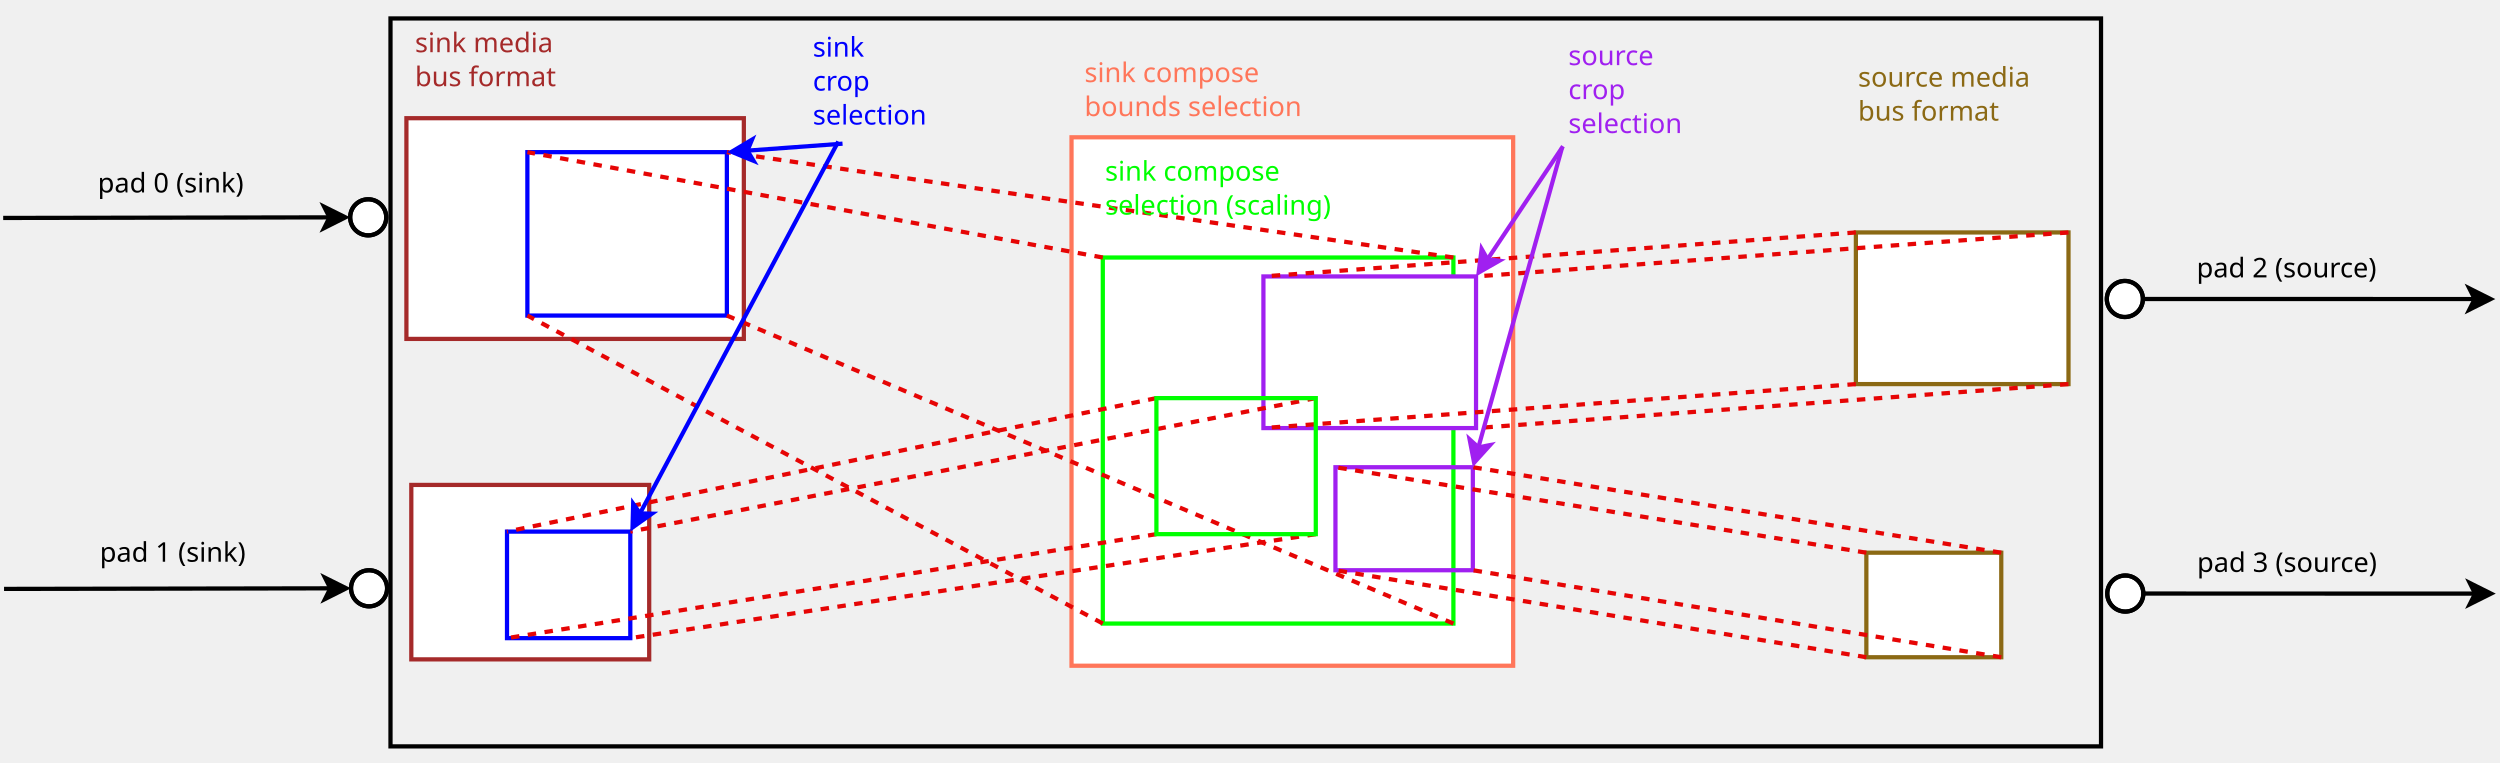
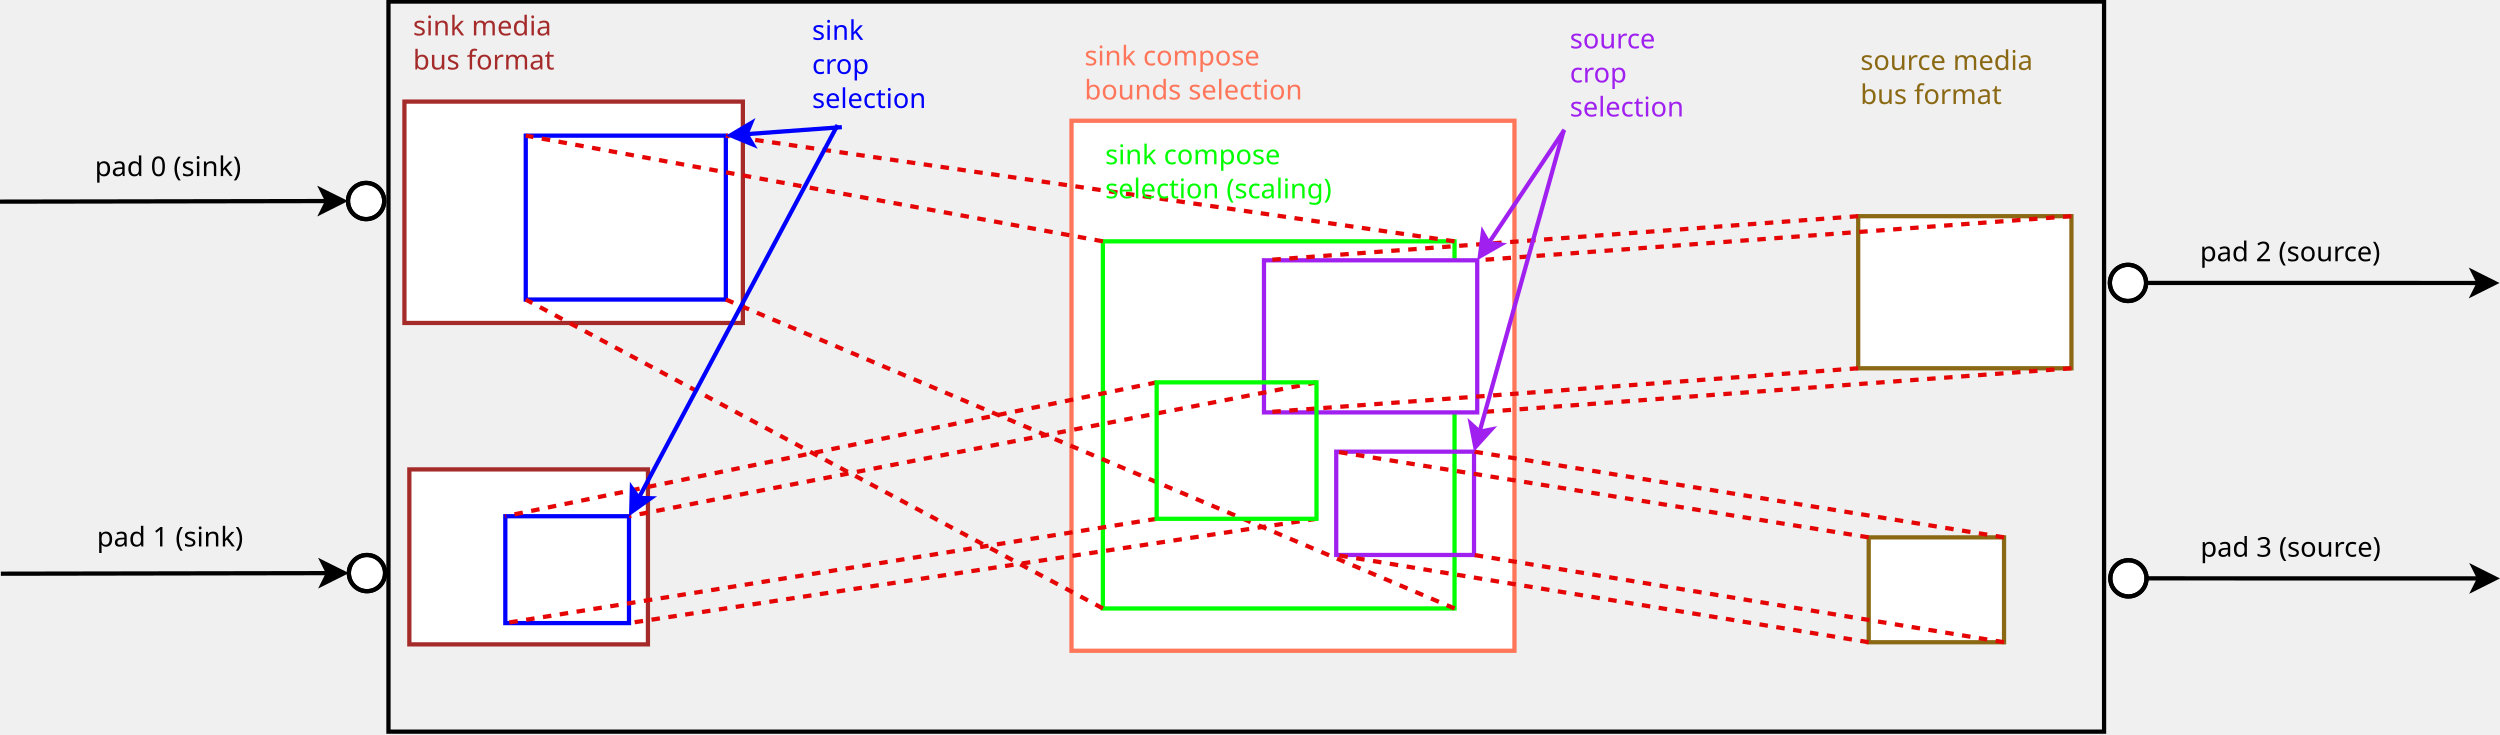
- <svg xmlns="http://www.w3.org/2000/svg" width="59cm" height="18cm" viewBox="-186 71 1178 346">
-   <g>
-     <rect style="fill: #ffffff" x="318.9" y="129" width="208.1" height="249" />
-     <rect style="fill: none; fill-opacity:0; stroke-width: 2; stroke: #ff765a" x="318.9" y="129" width="208.1" height="249" />
+ <svg xmlns="http://www.w3.org/2000/svg" width="58.825cm" height="17.279cm" viewBox="-186 71 1174.512 332.146" id="svg2" version="1.1">
+   <defs id="defs258" />
+   <g id="g4" transform="translate(-1.498238,-7.694908)">
+     <rect style="fill:#ffffff" x="318.9" y="129" width="208.1" height="249" id="rect6" />
+     <rect style="fill:none;fill-opacity:0;stroke:#ff765a;stroke-width:2" x="318.9" y="129" width="208.1" height="249" id="rect8" />
  </g>
-   <rect style="fill: none; fill-opacity:0; stroke-width: 2; stroke: #000000" x="-2" y="73" width="806" height="343" />
-   <g>
-     <ellipse style="fill: #ffffff" cx="-12.5" cy="166.712" rx="8.5" ry="8.5" />
-     <ellipse style="fill: none; fill-opacity:0; stroke-width: 2; stroke: #000000" cx="-12.5" cy="166.712" rx="8.5" ry="8.5" />
-     <ellipse style="fill: none; fill-opacity:0; stroke-width: 2; stroke: #000000" cx="-12.5" cy="166.712" rx="8.5" ry="8.5" />
+   <rect style="fill:none;fill-opacity:0;stroke:#000000;stroke-width:2" x="-3.498" y="65.305" width="806" height="343" id="rect10" />
+   <g id="g12" transform="translate(-1.498238,-7.694908)">
+     <circle style="fill:#ffffff" cx="-12.5" cy="166.712" id="ellipse14" r="8.5" />
+     <circle style="fill:none;fill-opacity:0;stroke:#000000;stroke-width:2" cx="-12.5" cy="166.712" id="ellipse16" r="8.5" />
+     <circle style="fill:none;fill-opacity:0;stroke:#000000;stroke-width:2" cx="-12.5" cy="166.712" id="ellipse18" r="8.5" />
  </g>
-   <g>
-     <ellipse style="fill: #ffffff" cx="815.232" cy="205.184" rx="8.5" ry="8.5" />
-     <ellipse style="fill: none; fill-opacity:0; stroke-width: 2; stroke: #000000" cx="815.232" cy="205.184" rx="8.5" ry="8.5" />
-     <ellipse style="fill: none; fill-opacity:0; stroke-width: 2; stroke: #000000" cx="815.232" cy="205.184" rx="8.5" ry="8.5" />
+   <g id="g20" transform="translate(-1.498238,-7.694908)">
+     <circle style="fill:#ffffff" cx="815.232" cy="205.184" id="ellipse22" r="8.5" />
+     <circle style="fill:none;fill-opacity:0;stroke:#000000;stroke-width:2" cx="815.232" cy="205.184" id="ellipse24" r="8.5" />
+     <circle style="fill:none;fill-opacity:0;stroke:#000000;stroke-width:2" cx="815.232" cy="205.184" id="ellipse26" r="8.5" />
  </g>
-   <g>
-     <line style="fill: none; fill-opacity:0; stroke-width: 2; stroke: #000000" x1="-184.5" y1="167" x2="-30.736" y2="166.729" />
-     <polygon style="fill: #000000" points="-23.236,166.716 -33.227,171.734 -30.736,166.729 -33.245,161.734 " />
-     <polygon style="fill: none; fill-opacity:0; stroke-width: 2; stroke: #000000" points="-23.236,166.716 -33.227,171.734 -30.736,166.729 -33.245,161.734 " />
+   <g id="g28" transform="translate(-1.498238,-7.694908)">
+     <line style="fill:none;fill-opacity:0;stroke:#000000;stroke-width:2" x1="-184.5" y1="167" x2="-30.736" y2="166.729" id="line30" />
+     <polygon style="fill:#000000" points="-33.245,161.734 -23.236,166.716 -33.227,171.734 -30.736,166.729 " id="polygon32" />
+     <polygon style="fill:none;fill-opacity:0;stroke:#000000;stroke-width:2" points="-33.245,161.734 -23.236,166.716 -33.227,171.734 -30.736,166.729 " id="polygon34" />
  </g>
-   <g>
-     <line style="fill: none; fill-opacity:0; stroke-width: 2; stroke: #000000" x1="823.732" y1="205.184" x2="980.066" y2="205.212" />
-     <polygon style="fill: #000000" points="987.566,205.214 977.565,210.212 980.066,205.212 977.567,200.212 " />
-     <polygon style="fill: none; fill-opacity:0; stroke-width: 2; stroke: #000000" points="987.566,205.214 977.565,210.212 980.066,205.212 977.567,200.212 " />
+   <g id="g36" transform="translate(-1.498238,-7.694908)">
+     <line style="fill:none;fill-opacity:0;stroke:#000000;stroke-width:2" x1="823.732" y1="205.184" x2="980.066" y2="205.212" id="line38" />
+     <polygon style="fill:#000000" points="977.567,200.212 987.566,205.214 977.565,210.212 980.066,205.212 " id="polygon40" />
+     <polygon style="fill:none;fill-opacity:0;stroke:#000000;stroke-width:2" points="977.567,200.212 987.566,205.214 977.565,210.212 980.066,205.212 " id="polygon42" />
  </g>
-   <text style="fill: #000000;text-anchor:start;font-size:12.8;font-family:sanserif;font-style:normal;font-weight:normal" x="-139.96" y="155">
-     <tspan x="-139.96" y="155">pad 0 (sink)</tspan>
+   <text style="font-style:normal;font-weight:normal;font-size:12.8px;font-family:sanserif;text-anchor:start;fill:#000000" x="-141.458" y="147.305" id="text44">
+     <tspan x="-141.458" y="147.305" id="tspan46">pad 0 (sink)</tspan>
  </text>
-   <text style="fill: #000000;text-anchor:start;font-size:12.8;font-family:sanserif;font-style:normal;font-weight:normal" x="849.04" y="195">
-     <tspan x="849.04" y="195">pad 2 (source)</tspan>
+   <text style="font-style:normal;font-weight:normal;font-size:12.8px;font-family:sanserif;text-anchor:start;fill:#000000" x="847.542" y="187.305" id="text48">
+     <tspan x="847.542" y="187.305" id="tspan50">pad 2 (source)</tspan>
  </text>
-   <g>
-     <rect style="fill: #ffffff" x="5.5" y="120" width="159" height="104" />
-     <rect style="fill: none; fill-opacity:0; stroke-width: 2; stroke: #a52a2a" x="5.5" y="120" width="159" height="104" />
+   <g id="g52" transform="translate(-1.498238,-7.694908)">
+     <rect style="fill:#ffffff" x="5.5" y="120" width="159" height="104" id="rect54" />
+     <rect style="fill:none;fill-opacity:0;stroke:#a52a2a;stroke-width:2" x="5.5" y="120" width="159" height="104" id="rect56" />
  </g>
-   <g>
-     <rect style="fill: #ffffff" x="62.5" y="136" width="94" height="77" />
-     <rect style="fill: none; fill-opacity:0; stroke-width: 2; stroke: #0000ff" x="62.5" y="136" width="94" height="77" />
+   <g id="g58" transform="translate(-1.498238,-7.694908)">
+     <rect style="fill:#ffffff" x="62.5" y="136" width="94" height="77" id="rect60" />
+     <rect style="fill:none;fill-opacity:0;stroke:#0000ff;stroke-width:2" x="62.5" y="136" width="94" height="77" id="rect62" />
  </g>
-   <text style="fill: #000000;text-anchor:start;font-size:12.8;font-family:sanserif;font-style:normal;font-weight:normal" x="30.5" y="89">
-     <tspan x="30.5" y="89" />
+   <text style="font-style:normal;font-weight:normal;font-size:12.8px;font-family:sanserif;text-anchor:start;fill:#000000" x="29.002" y="81.305" id="text64">
+     <tspan x="29.002" y="81.305" id="tspan66" />
  </text>
-   <text style="fill: #a52a2a;text-anchor:start;font-size:12.8;font-family:sanserif;font-style:normal;font-weight:normal" x="9.538" y="88.914">
-     <tspan x="9.538" y="88.914">sink media</tspan>
-     <tspan x="9.538" y="104.914">bus format</tspan>
+   <text style="font-style:normal;font-weight:normal;font-size:12.8px;font-family:sanserif;text-anchor:start;fill:#a52a2a" x="8.04" y="81.219" id="text68">
+     <tspan x="8.04" y="81.219" id="tspan70">sink media</tspan>
+     <tspan x="8.04" y="97.219" id="tspan72">bus format</tspan>
  </text>
-   <g>
-     <rect style="fill: #ffffff" x="333.644" y="185.65" width="165.2" height="172.478" />
-     <rect style="fill: none; fill-opacity:0; stroke-width: 2; stroke: #00ff00" x="333.644" y="185.65" width="165.2" height="172.478" />
+   <g id="g74" transform="translate(-1.498238,-7.694908)">
+     <rect style="fill:#ffffff" x="333.644" y="185.65" width="165.2" height="172.478" id="rect76" />
+     <rect style="fill:none;fill-opacity:0;stroke:#00ff00;stroke-width:2" x="333.644" y="185.65" width="165.2" height="172.478" id="rect78" />
  </g>
-   <line style="fill: none; fill-opacity:0; stroke-width: 2; stroke-dasharray: 4; stroke: #e60505" x1="333.644" y1="358.128" x2="62.5" y2="213" />
-   <line style="fill: none; fill-opacity:0; stroke-width: 2; stroke-dasharray: 4; stroke: #e60505" x1="333.644" y1="185.65" x2="62.5" y2="136" />
-   <line style="fill: none; fill-opacity:0; stroke-width: 2; stroke-dasharray: 4; stroke: #e60505" x1="498.844" y1="358.128" x2="156.5" y2="213" />
-   <line style="fill: none; fill-opacity:0; stroke-width: 2; stroke-dasharray: 4; stroke: #e60505" x1="498.844" y1="185.65" x2="156.5" y2="136" />
-   <text style="fill: #00ff00;text-anchor:start;font-size:12.8;font-family:sanserif;font-style:normal;font-weight:normal" x="334.704" y="149.442">
-     <tspan x="334.704" y="149.442">sink compose</tspan>
-     <tspan x="334.704" y="165.442">selection (scaling)</tspan>
+   <line style="fill:none;fill-opacity:0;stroke:#e60505;stroke-width:2;stroke-dasharray:4" x1="332.146" y1="350.433" x2="61.002" y2="205.305" id="line80" />
+   <line style="fill:none;fill-opacity:0;stroke:#e60505;stroke-width:2;stroke-dasharray:4" x1="332.146" y1="177.955" x2="61.002" y2="128.305" id="line82" />
+   <line style="fill:none;fill-opacity:0;stroke:#e60505;stroke-width:2;stroke-dasharray:4" x1="497.346" y1="350.433" x2="155.002" y2="205.305" id="line84" />
+   <line style="fill:none;fill-opacity:0;stroke:#e60505;stroke-width:2;stroke-dasharray:4" x1="497.346" y1="177.955" x2="155.002" y2="128.305" id="line86" />
+   <text style="font-style:normal;font-weight:normal;font-size:12.8px;font-family:sanserif;text-anchor:start;fill:#00ff00" x="333.206" y="141.747" id="text88">
+     <tspan x="333.206" y="141.747" id="tspan90">sink compose</tspan>
+     <tspan x="333.206" y="157.747" id="tspan92">selection (scaling)</tspan>
  </text>
-   <g>
-     <rect style="fill: #ffffff" x="409.322" y="194.565" width="100.186" height="71.452" />
-     <rect style="fill: none; fill-opacity:0; stroke-width: 2; stroke: #a020f0" x="409.322" y="194.565" width="100.186" height="71.452" />
+   <g id="g94" transform="translate(-1.498238,-7.694908)">
+     <rect style="fill:#ffffff" x="409.322" y="194.565" width="100.186" height="71.452" id="rect96" />
+     <rect style="fill:none;fill-opacity:0;stroke:#a020f0;stroke-width:2" x="409.322" y="194.565" width="100.186" height="71.452" id="rect98" />
  </g>
-   <text style="fill: #8b6914;text-anchor:start;font-size:12.8;font-family:sanserif;font-style:normal;font-weight:normal" x="689.5" y="105.128">
-     <tspan x="689.5" y="105.128">source media</tspan>
-     <tspan x="689.5" y="121.128">bus format</tspan>
+   <text style="font-style:normal;font-weight:normal;font-size:12.8px;font-family:sanserif;text-anchor:start;fill:#8b6914" x="688.002" y="97.433" id="text100">
+     <tspan x="688.002" y="97.433" id="tspan102">source media</tspan>
+     <tspan x="688.002" y="113.433" id="tspan104">bus format</tspan>
  </text>
-   <g>
-     <rect style="fill: #ffffff" x="688.488" y="173.834" width="100.186" height="71.452" />
-     <rect style="fill: none; fill-opacity:0; stroke-width: 2; stroke: #8b6914" x="688.488" y="173.834" width="100.186" height="71.452" />
+   <g id="g106" transform="translate(-1.498238,-7.694908)">
+     <rect style="fill:#ffffff" x="688.488" y="173.834" width="100.186" height="71.452" id="rect108" />
+     <rect style="fill:none;fill-opacity:0;stroke:#8b6914;stroke-width:2" x="688.488" y="173.834" width="100.186" height="71.452" id="rect110" />
  </g>
-   <line style="fill: none; fill-opacity:0; stroke-width: 2; stroke-dasharray: 4; stroke: #e60505" x1="688.488" y1="245.286" x2="409.322" y2="266.018" />
-   <line style="fill: none; fill-opacity:0; stroke-width: 2; stroke-dasharray: 4; stroke: #e60505" x1="688.488" y1="173.834" x2="409.322" y2="194.565" />
-   <line style="fill: none; fill-opacity:0; stroke-width: 2; stroke-dasharray: 4; stroke: #e60505" x1="788.674" y1="245.286" x2="509.508" y2="266.018" />
-   <line style="fill: none; fill-opacity:0; stroke-width: 2; stroke-dasharray: 4; stroke: #e60505" x1="788.674" y1="173.834" x2="509.508" y2="194.565" />
-   <text style="fill: #ff765a;text-anchor:start;font-size:12.8;font-family:sanserif;font-style:normal;font-weight:normal" x="325" y="103">
-     <tspan x="325" y="103">sink compose</tspan>
-     <tspan x="325" y="119">bounds selection</tspan>
+   <line style="fill:none;fill-opacity:0;stroke:#e60505;stroke-width:2;stroke-dasharray:4" x1="686.99" y1="237.591" x2="407.824" y2="258.323" id="line112" />
+   <line style="fill:none;fill-opacity:0;stroke:#e60505;stroke-width:2;stroke-dasharray:4" x1="686.99" y1="166.139" x2="407.824" y2="186.87" id="line114" />
+   <line style="fill:none;fill-opacity:0;stroke:#e60505;stroke-width:2;stroke-dasharray:4" x1="787.176" y1="237.591" x2="508.01" y2="258.323" id="line116" />
+   <line style="fill:none;fill-opacity:0;stroke:#e60505;stroke-width:2;stroke-dasharray:4" x1="787.176" y1="166.139" x2="508.01" y2="186.87" id="line118" />
+   <text style="font-style:normal;font-weight:normal;font-size:12.8px;font-family:sanserif;text-anchor:start;fill:#ff765a" x="323.502" y="95.305" id="text120">
+     <tspan x="323.502" y="95.305" id="tspan122">sink compose</tspan>
+     <tspan x="323.502" y="111.305" id="tspan124">bounds selection</tspan>
  </text>
-   <g>
-     <ellipse style="fill: #ffffff" cx="-12.098" cy="341.512" rx="8.5" ry="8.5" />
-     <ellipse style="fill: none; fill-opacity:0; stroke-width: 2; stroke: #000000" cx="-12.098" cy="341.512" rx="8.5" ry="8.5" />
-     <ellipse style="fill: none; fill-opacity:0; stroke-width: 2; stroke: #000000" cx="-12.098" cy="341.512" rx="8.5" ry="8.5" />
+   <g id="g126" transform="translate(-1.498238,-7.694908)">
+     <circle style="fill:#ffffff" cx="-12.098" cy="341.512" id="ellipse128" r="8.5" />
+     <circle style="fill:none;fill-opacity:0;stroke:#000000;stroke-width:2" cx="-12.098" cy="341.512" id="ellipse130" r="8.5" />
+     <circle style="fill:none;fill-opacity:0;stroke:#000000;stroke-width:2" cx="-12.098" cy="341.512" id="ellipse132" r="8.5" />
  </g>
-   <g>
-     <line style="fill: none; fill-opacity:0; stroke-width: 2; stroke: #000000" x1="-184.098" y1="341.8" x2="-30.334" y2="341.529" />
-     <polygon style="fill: #000000" points="-22.834,341.516 -32.825,346.534 -30.334,341.529 -32.843,336.534 " />
-     <polygon style="fill: none; fill-opacity:0; stroke-width: 2; stroke: #000000" points="-22.834,341.516 -32.825,346.534 -30.334,341.529 -32.843,336.534 " />
+   <g id="g134" transform="translate(-1.498238,-7.694908)">
+     <line style="fill:none;fill-opacity:0;stroke:#000000;stroke-width:2" x1="-184.098" y1="341.8" x2="-30.334" y2="341.529" id="line136" />
+     <polygon style="fill:#000000" points="-32.843,336.534 -22.834,341.516 -32.825,346.534 -30.334,341.529 " id="polygon138" />
+     <polygon style="fill:none;fill-opacity:0;stroke:#000000;stroke-width:2" points="-32.843,336.534 -22.834,341.516 -32.825,346.534 -30.334,341.529 " id="polygon140" />
  </g>
-   <text style="fill: #000000;text-anchor:start;font-size:12.8;font-family:sanserif;font-style:normal;font-weight:normal" x="-139" y="329">
-     <tspan x="-139" y="329">pad 1 (sink)</tspan>
+   <text style="font-style:normal;font-weight:normal;font-size:12.8px;font-family:sanserif;text-anchor:start;fill:#000000" x="-140.498" y="321.305" id="text142">
+     <tspan x="-140.498" y="321.305" id="tspan144">pad 1 (sink)</tspan>
  </text>
-   <g>
-     <rect style="fill: #ffffff" x="7.808" y="292.8" width="112.092" height="82.2" />
-     <rect style="fill: none; fill-opacity:0; stroke-width: 2; stroke: #a52a2a" x="7.808" y="292.8" width="112.092" height="82.2" />
+   <g id="g146" transform="translate(-1.498238,-7.694908)">
+     <rect style="fill:#ffffff" x="7.808" y="292.8" width="112.092" height="82.2" id="rect148" />
+     <rect style="fill:none;fill-opacity:0;stroke:#a52a2a;stroke-width:2" x="7.808" y="292.8" width="112.092" height="82.2" id="rect150" />
  </g>
-   <g>
-     <rect style="fill: #ffffff" x="52.9" y="314.8" width="58.1" height="50.2" />
-     <rect style="fill: none; fill-opacity:0; stroke-width: 2; stroke: #0000ff" x="52.9" y="314.8" width="58.1" height="50.2" />
+   <g id="g152" transform="translate(-1.498238,-7.694908)">
+     <rect style="fill:#ffffff" x="52.9" y="314.8" width="58.1" height="50.2" id="rect154" />
+     <rect style="fill:none;fill-opacity:0;stroke:#0000ff;stroke-width:2" x="52.9" y="314.8" width="58.1" height="50.2" id="rect156" />
  </g>
-   <text style="fill: #000000;text-anchor:start;font-size:12.8;font-family:sanserif;font-style:normal;font-weight:normal" x="31.9" y="259.8">
-     <tspan x="31.9" y="259.8" />
+   <text style="font-style:normal;font-weight:normal;font-size:12.8px;font-family:sanserif;text-anchor:start;fill:#000000" x="30.402" y="252.105" id="text158">
+     <tspan x="30.402" y="252.105" id="tspan160" />
  </text>
-   <line style="fill: none; fill-opacity:0; stroke-width: 2; stroke-dasharray: 4; stroke: #e60505" x1="358.9" y1="251.9" x2="52.9" y2="314.8" />
-   <line style="fill: none; fill-opacity:0; stroke-width: 2; stroke-dasharray: 4; stroke: #e60505" x1="358.9" y1="316" x2="52.9" y2="365" />
-   <line style="fill: none; fill-opacity:0; stroke-width: 2; stroke-dasharray: 4; stroke: #e60505" x1="434" y1="316" x2="111" y2="365" />
-   <line style="fill: none; fill-opacity:0; stroke-width: 2; stroke-dasharray: 4; stroke: #e60505" x1="434" y1="251.9" x2="111" y2="314.8" />
-   <rect style="fill: none; fill-opacity:0; stroke-width: 2; stroke: #00ff00" x="358.9" y="251.9" width="75.1" height="64.1" />
-   <rect style="fill: none; fill-opacity:0; stroke-width: 2; stroke: #a020f0" x="443.262" y="284.466" width="64.738" height="48.534" />
-   <g>
-     <rect style="fill: #ffffff" x="693.428" y="324.734" width="63.572" height="49.266" />
-     <rect style="fill: none; fill-opacity:0; stroke-width: 2; stroke: #8b6914" x="693.428" y="324.734" width="63.572" height="49.266" />
+   <line style="fill:none;fill-opacity:0;stroke:#e60505;stroke-width:2;stroke-dasharray:4" x1="357.402" y1="244.205" x2="51.402" y2="307.105" id="line162" />
+   <line style="fill:none;fill-opacity:0;stroke:#e60505;stroke-width:2;stroke-dasharray:4" x1="357.402" y1="308.305" x2="51.402" y2="357.305" id="line164" />
+   <line style="fill:none;fill-opacity:0;stroke:#e60505;stroke-width:2;stroke-dasharray:4" x1="432.502" y1="308.305" x2="109.502" y2="357.305" id="line166" />
+   <line style="fill:none;fill-opacity:0;stroke:#e60505;stroke-width:2;stroke-dasharray:4" x1="432.502" y1="244.205" x2="109.502" y2="307.105" id="line168" />
+   <rect style="fill:none;fill-opacity:0;stroke:#00ff00;stroke-width:2" x="357.402" y="244.205" width="75.1" height="64.1" id="rect170" />
+   <rect style="fill:none;fill-opacity:0;stroke:#a020f0;stroke-width:2" x="441.764" y="276.771" width="64.738" height="48.534" id="rect172" />
+   <g id="g174" transform="translate(-1.498238,-7.694908)">
+     <rect style="fill:#ffffff" x="693.428" y="324.734" width="63.572" height="49.266" id="rect176" />
+     <rect style="fill:none;fill-opacity:0;stroke:#8b6914;stroke-width:2" x="693.428" y="324.734" width="63.572" height="49.266" id="rect178" />
  </g>
-   <line style="fill: none; fill-opacity:0; stroke-width: 2; stroke-dasharray: 4; stroke: #e60505" x1="693.428" y1="374" x2="443.262" y2="333" />
-   <line style="fill: none; fill-opacity:0; stroke-width: 2; stroke-dasharray: 4; stroke: #e60505" x1="693.428" y1="324.734" x2="443.262" y2="284.466" />
-   <line style="fill: none; fill-opacity:0; stroke-width: 2; stroke-dasharray: 4; stroke: #e60505" x1="757" y1="374" x2="508" y2="333" />
-   <line style="fill: none; fill-opacity:0; stroke-width: 2; stroke-dasharray: 4; stroke: #e60505" x1="757" y1="324.734" x2="508" y2="284.466" />
-   <g>
-     <ellipse style="fill: #ffffff" cx="815.44" cy="343.984" rx="8.5" ry="8.5" />
-     <ellipse style="fill: none; fill-opacity:0; stroke-width: 2; stroke: #000000" cx="815.44" cy="343.984" rx="8.5" ry="8.5" />
-     <ellipse style="fill: none; fill-opacity:0; stroke-width: 2; stroke: #000000" cx="815.44" cy="343.984" rx="8.5" ry="8.5" />
+   <line style="fill:none;fill-opacity:0;stroke:#e60505;stroke-width:2;stroke-dasharray:4" x1="691.93" y1="366.305" x2="441.764" y2="325.305" id="line180" />
+   <line style="fill:none;fill-opacity:0;stroke:#e60505;stroke-width:2;stroke-dasharray:4" x1="691.93" y1="317.039" x2="441.764" y2="276.771" id="line182" />
+   <line style="fill:none;fill-opacity:0;stroke:#e60505;stroke-width:2;stroke-dasharray:4" x1="755.502" y1="366.305" x2="506.502" y2="325.305" id="line184" />
+   <line style="fill:none;fill-opacity:0;stroke:#e60505;stroke-width:2;stroke-dasharray:4" x1="755.502" y1="317.039" x2="506.502" y2="276.771" id="line186" />
+   <g id="g188" transform="translate(-1.498238,-7.694908)">
+     <circle style="fill:#ffffff" cx="815.44" cy="343.984" id="ellipse190" r="8.5" />
+     <circle style="fill:none;fill-opacity:0;stroke:#000000;stroke-width:2" cx="815.44" cy="343.984" id="ellipse192" r="8.5" />
+     <circle style="fill:none;fill-opacity:0;stroke:#000000;stroke-width:2" cx="815.44" cy="343.984" id="ellipse194" r="8.5" />
  </g>
-   <g>
-     <line style="fill: none; fill-opacity:0; stroke-width: 2; stroke: #000000" x1="823.94" y1="343.984" x2="980.274" y2="344.012" />
-     <polygon style="fill: #000000" points="987.774,344.014 977.773,349.012 980.274,344.012 977.775,339.012 " />
-     <polygon style="fill: none; fill-opacity:0; stroke-width: 2; stroke: #000000" points="987.774,344.014 977.773,349.012 980.274,344.012 977.775,339.012 " />
+   <g id="g196" transform="translate(-1.498238,-7.694908)">
+     <line style="fill:none;fill-opacity:0;stroke:#000000;stroke-width:2" x1="823.94" y1="343.984" x2="980.274" y2="344.012" id="line198" />
+     <polygon style="fill:#000000" points="977.775,339.012 987.774,344.014 977.773,349.012 980.274,344.012 " id="polygon200" />
+     <polygon style="fill:none;fill-opacity:0;stroke:#000000;stroke-width:2" points="977.775,339.012 987.774,344.014 977.773,349.012 980.274,344.012 " id="polygon202" />
  </g>
-   <text style="fill: #000000;text-anchor:start;font-size:12.8;font-family:sanserif;font-style:normal;font-weight:normal" x="849.248" y="333.8">
-     <tspan x="849.248" y="333.8">pad 3 (source)</tspan>
+   <text style="font-style:normal;font-weight:normal;font-size:12.8px;font-family:sanserif;text-anchor:start;fill:#000000" x="847.75" y="326.105" id="text204">
+     <tspan x="847.75" y="326.105" id="tspan206">pad 3 (source)</tspan>
  </text>
-   <text style="fill: #0000ff;text-anchor:start;font-size:12.8;font-family:sanserif;font-style:normal;font-weight:normal" x="197" y="91">
-     <tspan x="197" y="91">sink</tspan>
-     <tspan x="197" y="107">crop</tspan>
-     <tspan x="197" y="123">selection</tspan>
+   <text style="font-style:normal;font-weight:normal;font-size:12.8px;font-family:sanserif;text-anchor:start;fill:#0000ff" x="195.502" y="83.305" id="text208">
+     <tspan x="195.502" y="83.305" id="tspan210">sink</tspan>
+     <tspan x="195.502" y="99.305" id="tspan212">crop</tspan>
+     <tspan x="195.502" y="115.305" id="tspan214">selection</tspan>
  </text>
-   <text style="fill: #a020f0;text-anchor:start;font-size:12.8;font-family:sanserif;font-style:normal;font-weight:normal" x="553" y="95">
-     <tspan x="553" y="95">source</tspan>
-     <tspan x="553" y="111">crop</tspan>
-     <tspan x="553" y="127">selection</tspan>
+   <text style="font-style:normal;font-weight:normal;font-size:12.8px;font-family:sanserif;text-anchor:start;fill:#a020f0" x="551.502" y="87.305" id="text216">
+     <tspan x="551.502" y="87.305" id="tspan218">source</tspan>
+     <tspan x="551.502" y="103.305" id="tspan220">crop</tspan>
+     <tspan x="551.502" y="119.305" id="tspan222">selection</tspan>
  </text>
-   <g>
-     <line style="fill: none; fill-opacity:0; stroke-width: 2; stroke: #0000ff" x1="211" y1="132" x2="166.21" y2="135.287" />
-     <polygon style="fill: #0000ff" points="158.73,135.836 168.337,130.118 166.21,135.287 169.069,140.091 " />
-     <polygon style="fill: none; fill-opacity:0; stroke-width: 2; stroke: #0000ff" points="158.73,135.836 168.337,130.118 166.21,135.287 169.069,140.091 " />
+   <g id="g224" transform="translate(-1.498238,-7.694908)">
+     <line style="fill:none;fill-opacity:0;stroke:#0000ff;stroke-width:2" x1="211" y1="132" x2="166.21" y2="135.287" id="line226" />
+     <polygon style="fill:#0000ff" points="169.069,140.091 158.73,135.836 168.337,130.118 166.21,135.287 " id="polygon228" />
+     <polygon style="fill:none;fill-opacity:0;stroke:#0000ff;stroke-width:2" points="169.069,140.091 158.73,135.836 168.337,130.118 166.21,135.287 " id="polygon230" />
  </g>
-   <g>
-     <line style="fill: none; fill-opacity:0; stroke-width: 2; stroke: #0000ff" x1="209" y1="131" x2="115.581" y2="306.209" />
-     <polygon style="fill: #0000ff" points="112.052,312.827 112.345,301.65 115.581,306.209 121.169,306.355 " />
-     <polygon style="fill: none; fill-opacity:0; stroke-width: 2; stroke: #0000ff" points="112.052,312.827 112.345,301.65 115.581,306.209 121.169,306.355 " />
+   <g id="g232" transform="translate(-1.498238,-7.694908)">
+     <line style="fill:none;fill-opacity:0;stroke:#0000ff;stroke-width:2" x1="209" y1="131" x2="115.581" y2="306.209" id="line234" />
+     <polygon style="fill:#0000ff" points="121.169,306.355 112.052,312.827 112.345,301.65 115.581,306.209 " id="polygon236" />
+     <polygon style="fill:none;fill-opacity:0;stroke:#0000ff;stroke-width:2" points="121.169,306.355 112.052,312.827 112.345,301.65 115.581,306.209 " id="polygon238" />
  </g>
-   <g>
-     <line style="fill: none; fill-opacity:0; stroke-width: 2; stroke: #a020f0" x1="550.492" y1="133.214" x2="514.916" y2="186.469" />
-     <polygon style="fill: #a020f0" points="510.75,192.706 512.147,181.613 514.916,186.469 520.463,187.168 " />
-     <polygon style="fill: none; fill-opacity:0; stroke-width: 2; stroke: #a020f0" points="510.75,192.706 512.147,181.613 514.916,186.469 520.463,187.168 " />
+   <g id="g240" transform="translate(-1.498238,-7.694908)">
+     <line style="fill:none;fill-opacity:0;stroke:#a020f0;stroke-width:2" x1="550.492" y1="133.214" x2="514.916" y2="186.469" id="line242" />
+     <polygon style="fill:#a020f0" points="520.463,187.168 510.75,192.706 512.147,181.613 514.916,186.469 " id="polygon244" />
+     <polygon style="fill:none;fill-opacity:0;stroke:#a020f0;stroke-width:2" points="520.463,187.168 510.75,192.706 512.147,181.613 514.916,186.469 " id="polygon246" />
  </g>
-   <g>
-     <line style="fill: none; fill-opacity:0; stroke-width: 2; stroke: #a020f0" x1="550.072" y1="133.787" x2="510.618" y2="275.089" />
-     <polygon style="fill: #a020f0" points="508.601,282.312 506.475,271.336 510.618,275.089 516.106,274.025 " />
-     <polygon style="fill: none; fill-opacity:0; stroke-width: 2; stroke: #a020f0" points="508.601,282.312 506.475,271.336 510.618,275.089 516.106,274.025 " />
+   <g id="g248" transform="translate(-1.498238,-7.694908)">
+     <line style="fill:none;fill-opacity:0;stroke:#a020f0;stroke-width:2" x1="550.072" y1="133.787" x2="510.618" y2="275.089" id="line250" />
+     <polygon style="fill:#a020f0" points="516.106,274.025 508.601,282.312 506.475,271.336 510.618,275.089 " id="polygon252" />
+     <polygon style="fill:none;fill-opacity:0;stroke:#a020f0;stroke-width:2" points="516.106,274.025 508.601,282.312 506.475,271.336 510.618,275.089 " id="polygon254" />
  </g>
</svg>
